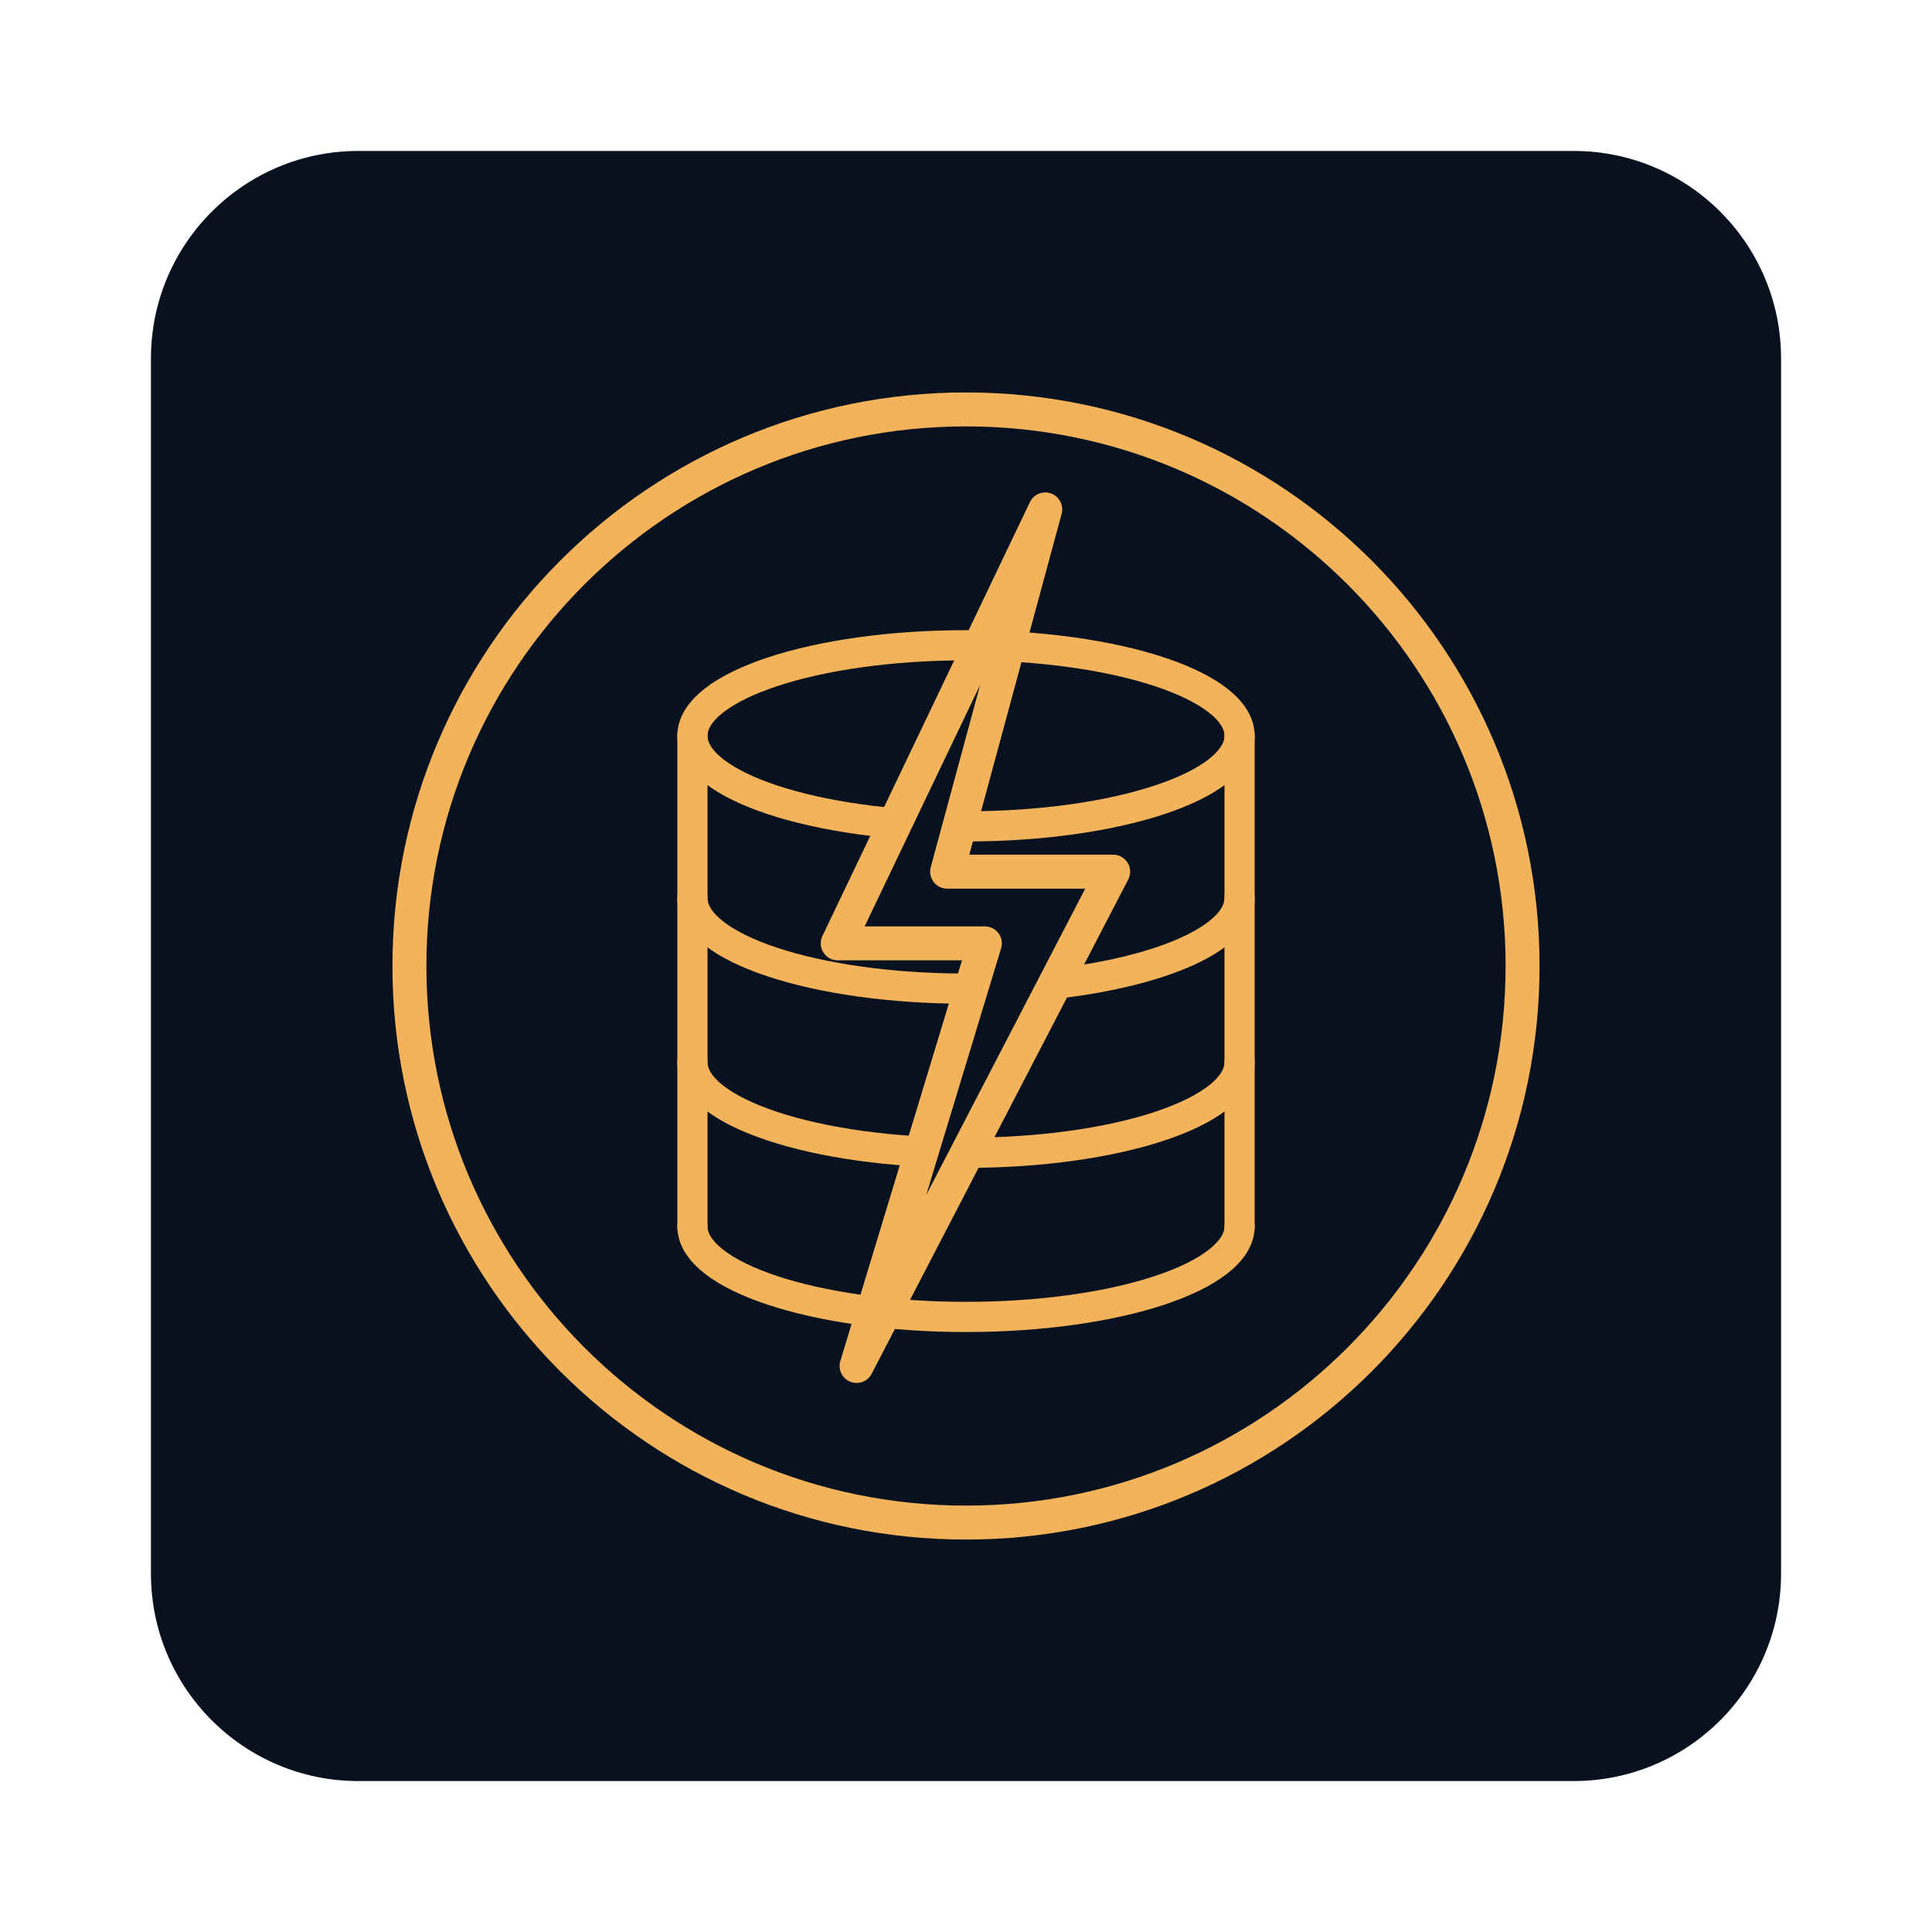
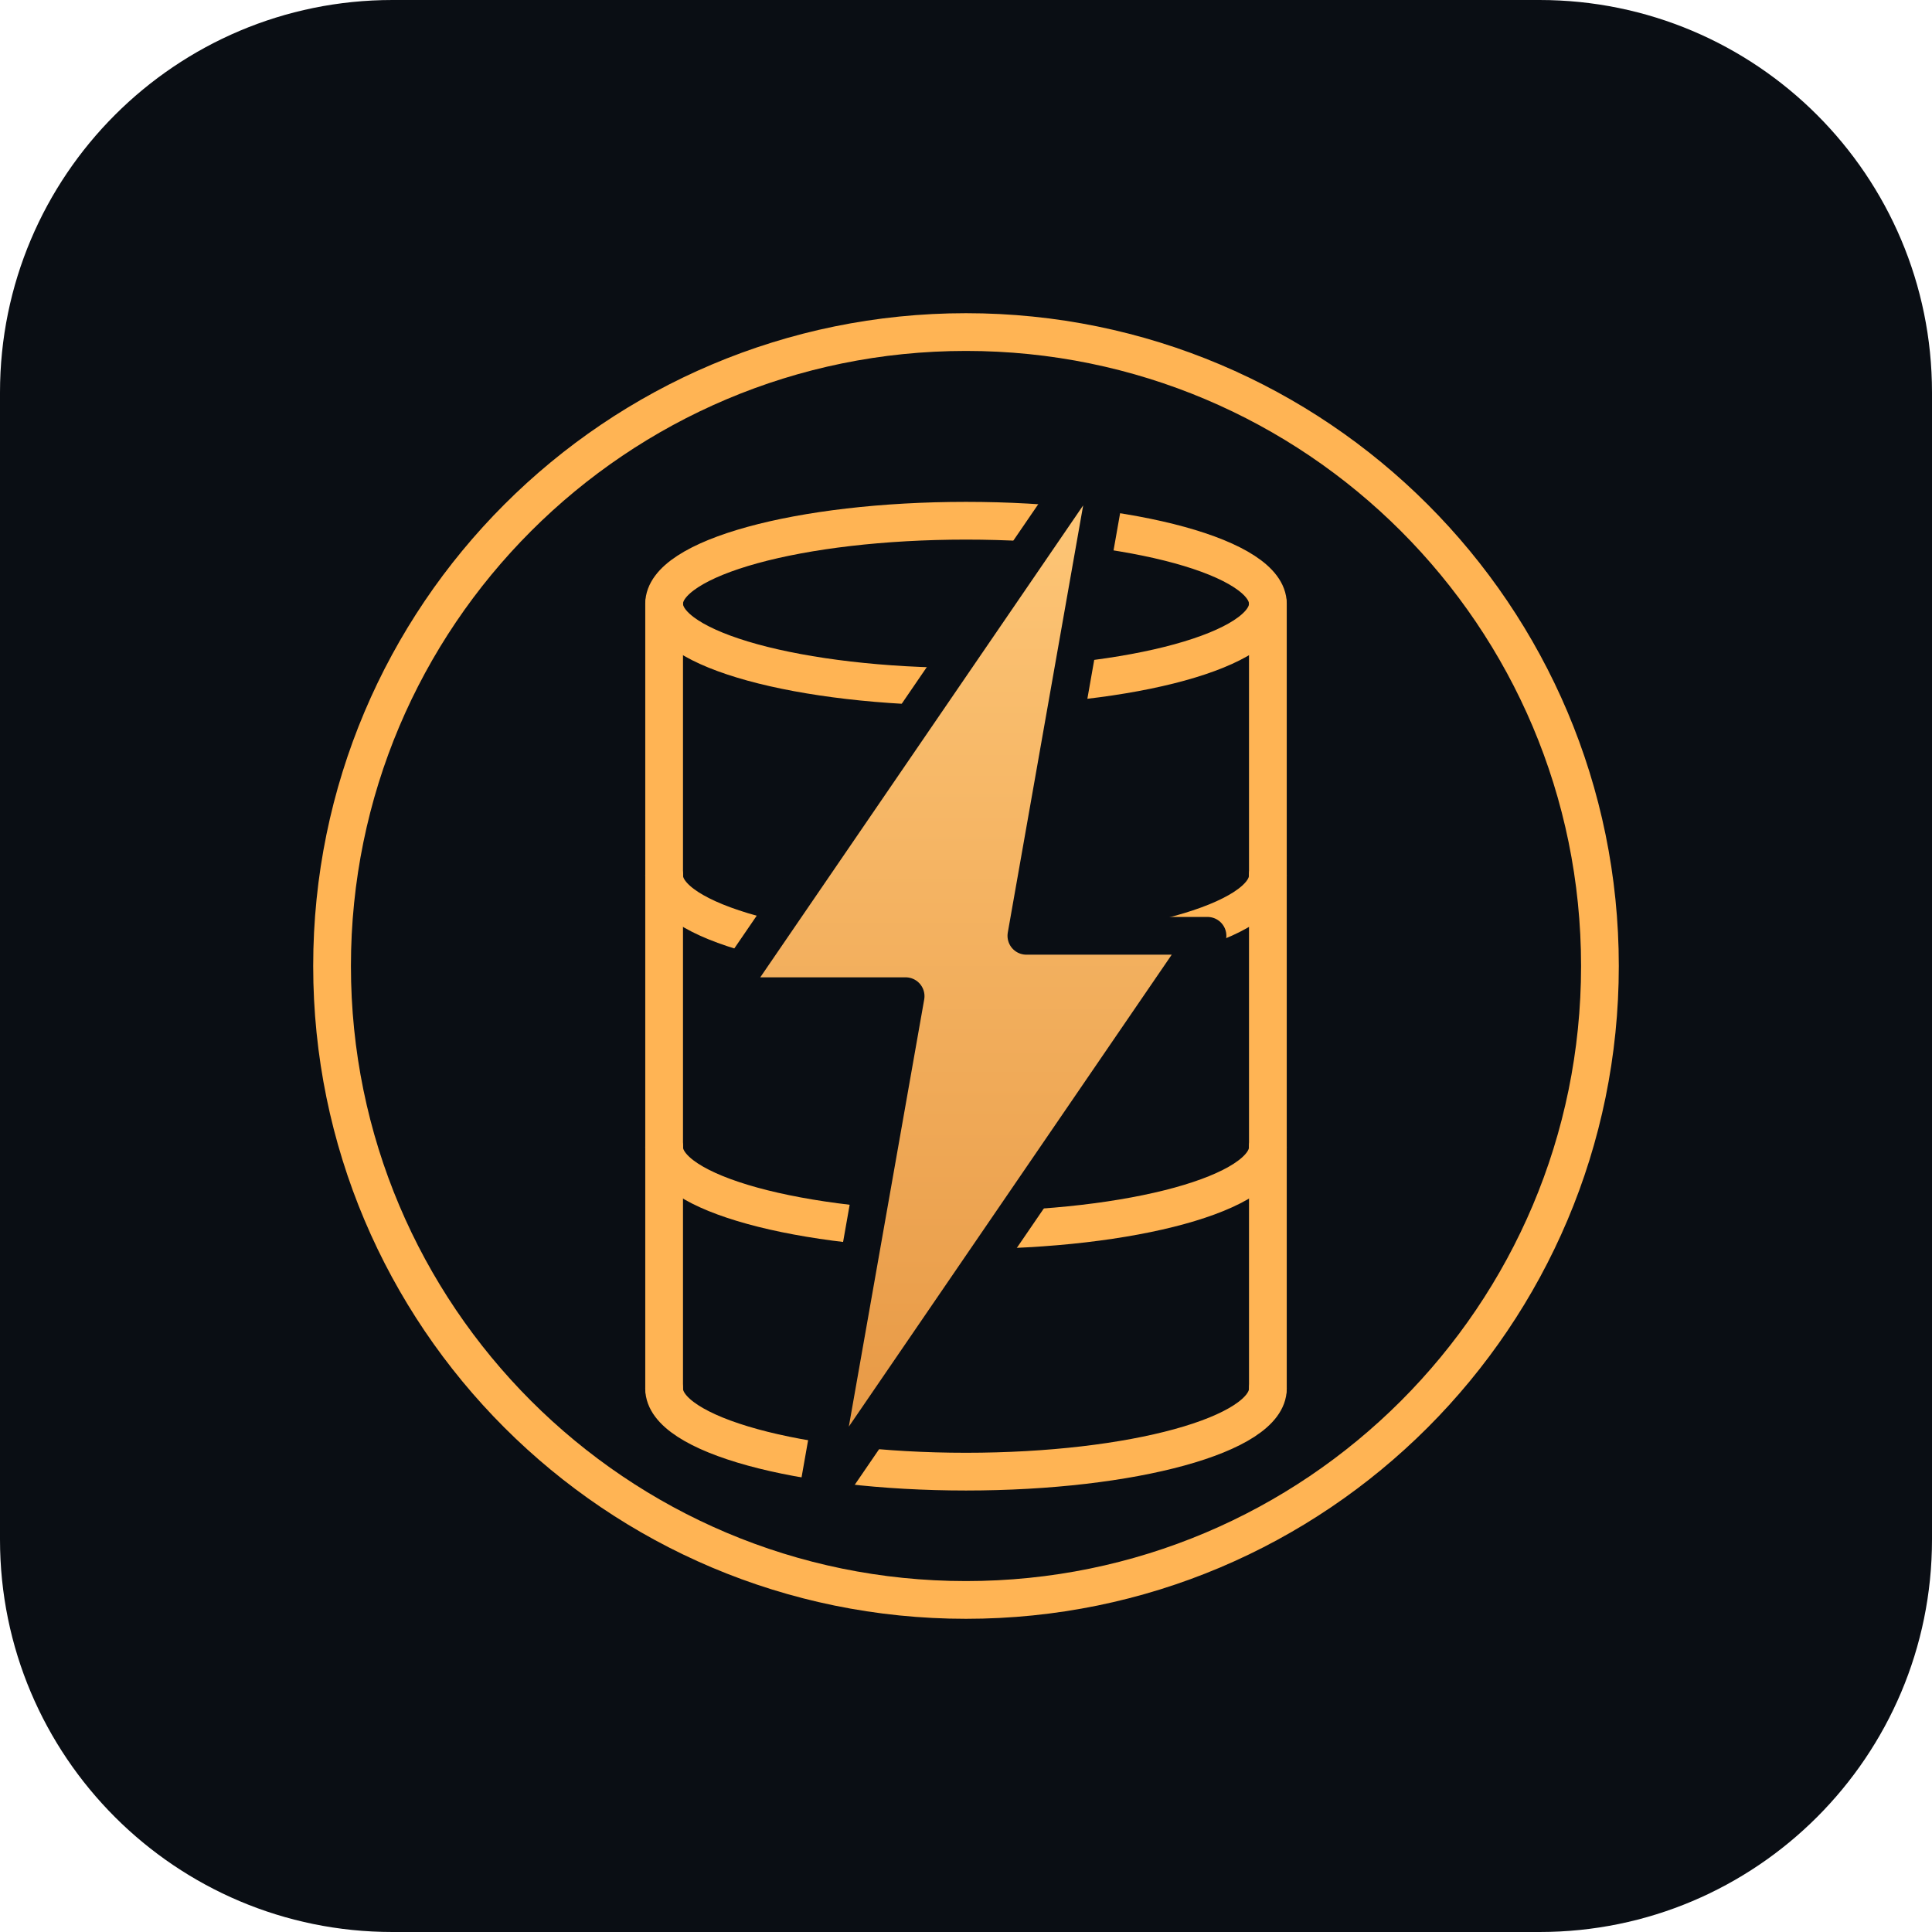
- <svg xmlns="http://www.w3.org/2000/svg" width="1024" height="1024" viewBox="0 0 1024 1024" fill="none">
-   <rect x="80" y="80" width="864" height="864" rx="110" fill="#07111F" />
-   <circle cx="512" cy="512" r="295" stroke="#F3B35A" stroke-width="18" fill="none" />
-   <g stroke="#F3B35A" stroke-width="16" stroke-linecap="round" stroke-linejoin="round" fill="none">
-     <ellipse cx="512" cy="390" rx="145" ry="48" />
-     <path d="M367 390V650" />
-     <path d="M657 390V650" />
-     <path d="M367 476C367 502.51 431.92 524 512 524C592.08 524 657 502.51 657 476" />
-     <path d="M367 563C367 589.51 431.92 611 512 611C592.08 611 657 589.51 657 563" />
-     <path d="M367 650C367 676.51 431.92 698 512 698C592.08 698 657 676.51 657 650" />
+ <svg xmlns="http://www.w3.org/2000/svg" viewBox="0 0 128 128" width="128" height="128" role="img" aria-label="DBFlux">
+   <defs>
+     <linearGradient id="bolt" x1="0" y1="0" x2="0" y2="1">
+       <stop offset="0%" stop-color="#FFC97A" />
+       <stop offset="100%" stop-color="#E69642" />
+     </linearGradient>
+   </defs>
+   <rect x="0" y="0" width="128" height="128" rx="26" ry="26" fill="#0A0E14" />
+   <circle cx="64" cy="64" r="42" fill="none" stroke="#FFB454" stroke-width="2.5" />
+   <g stroke="#FFB454" stroke-width="2.5" fill="none" stroke-linecap="round" stroke-linejoin="round">
+     <ellipse cx="64" cy="40" rx="20" ry="5.5" />
+     <path d="M44 40 V58" />
+     <path d="M84 40 V58" />
+     <path d="M44 58 a20 5.5 0 0 0 40 0" />
+     <path d="M44 58 V76" />
+     <path d="M84 58 V76" />
+     <path d="M44 76 a20 5.5 0 0 0 40 0" />
+     <path d="M44 76 V92" />
+     <path d="M84 76 V92" />
+     <path d="M44 92 a20 5.5 0 0 0 40 0" />
  </g>
-   <path d="M554 270L444 500H522L454 724L590 462H502L554 270Z" fill="#07111F" stroke="#F3B35A" stroke-width="18" stroke-linejoin="round" stroke-linecap="round" />
+   <path d="M74 28 L48 66 L60 66 L54 100 L80 62 L68 62 Z" fill="url(#bolt)" stroke="#0A0E14" stroke-width="2.5" stroke-linejoin="round" />
</svg>
